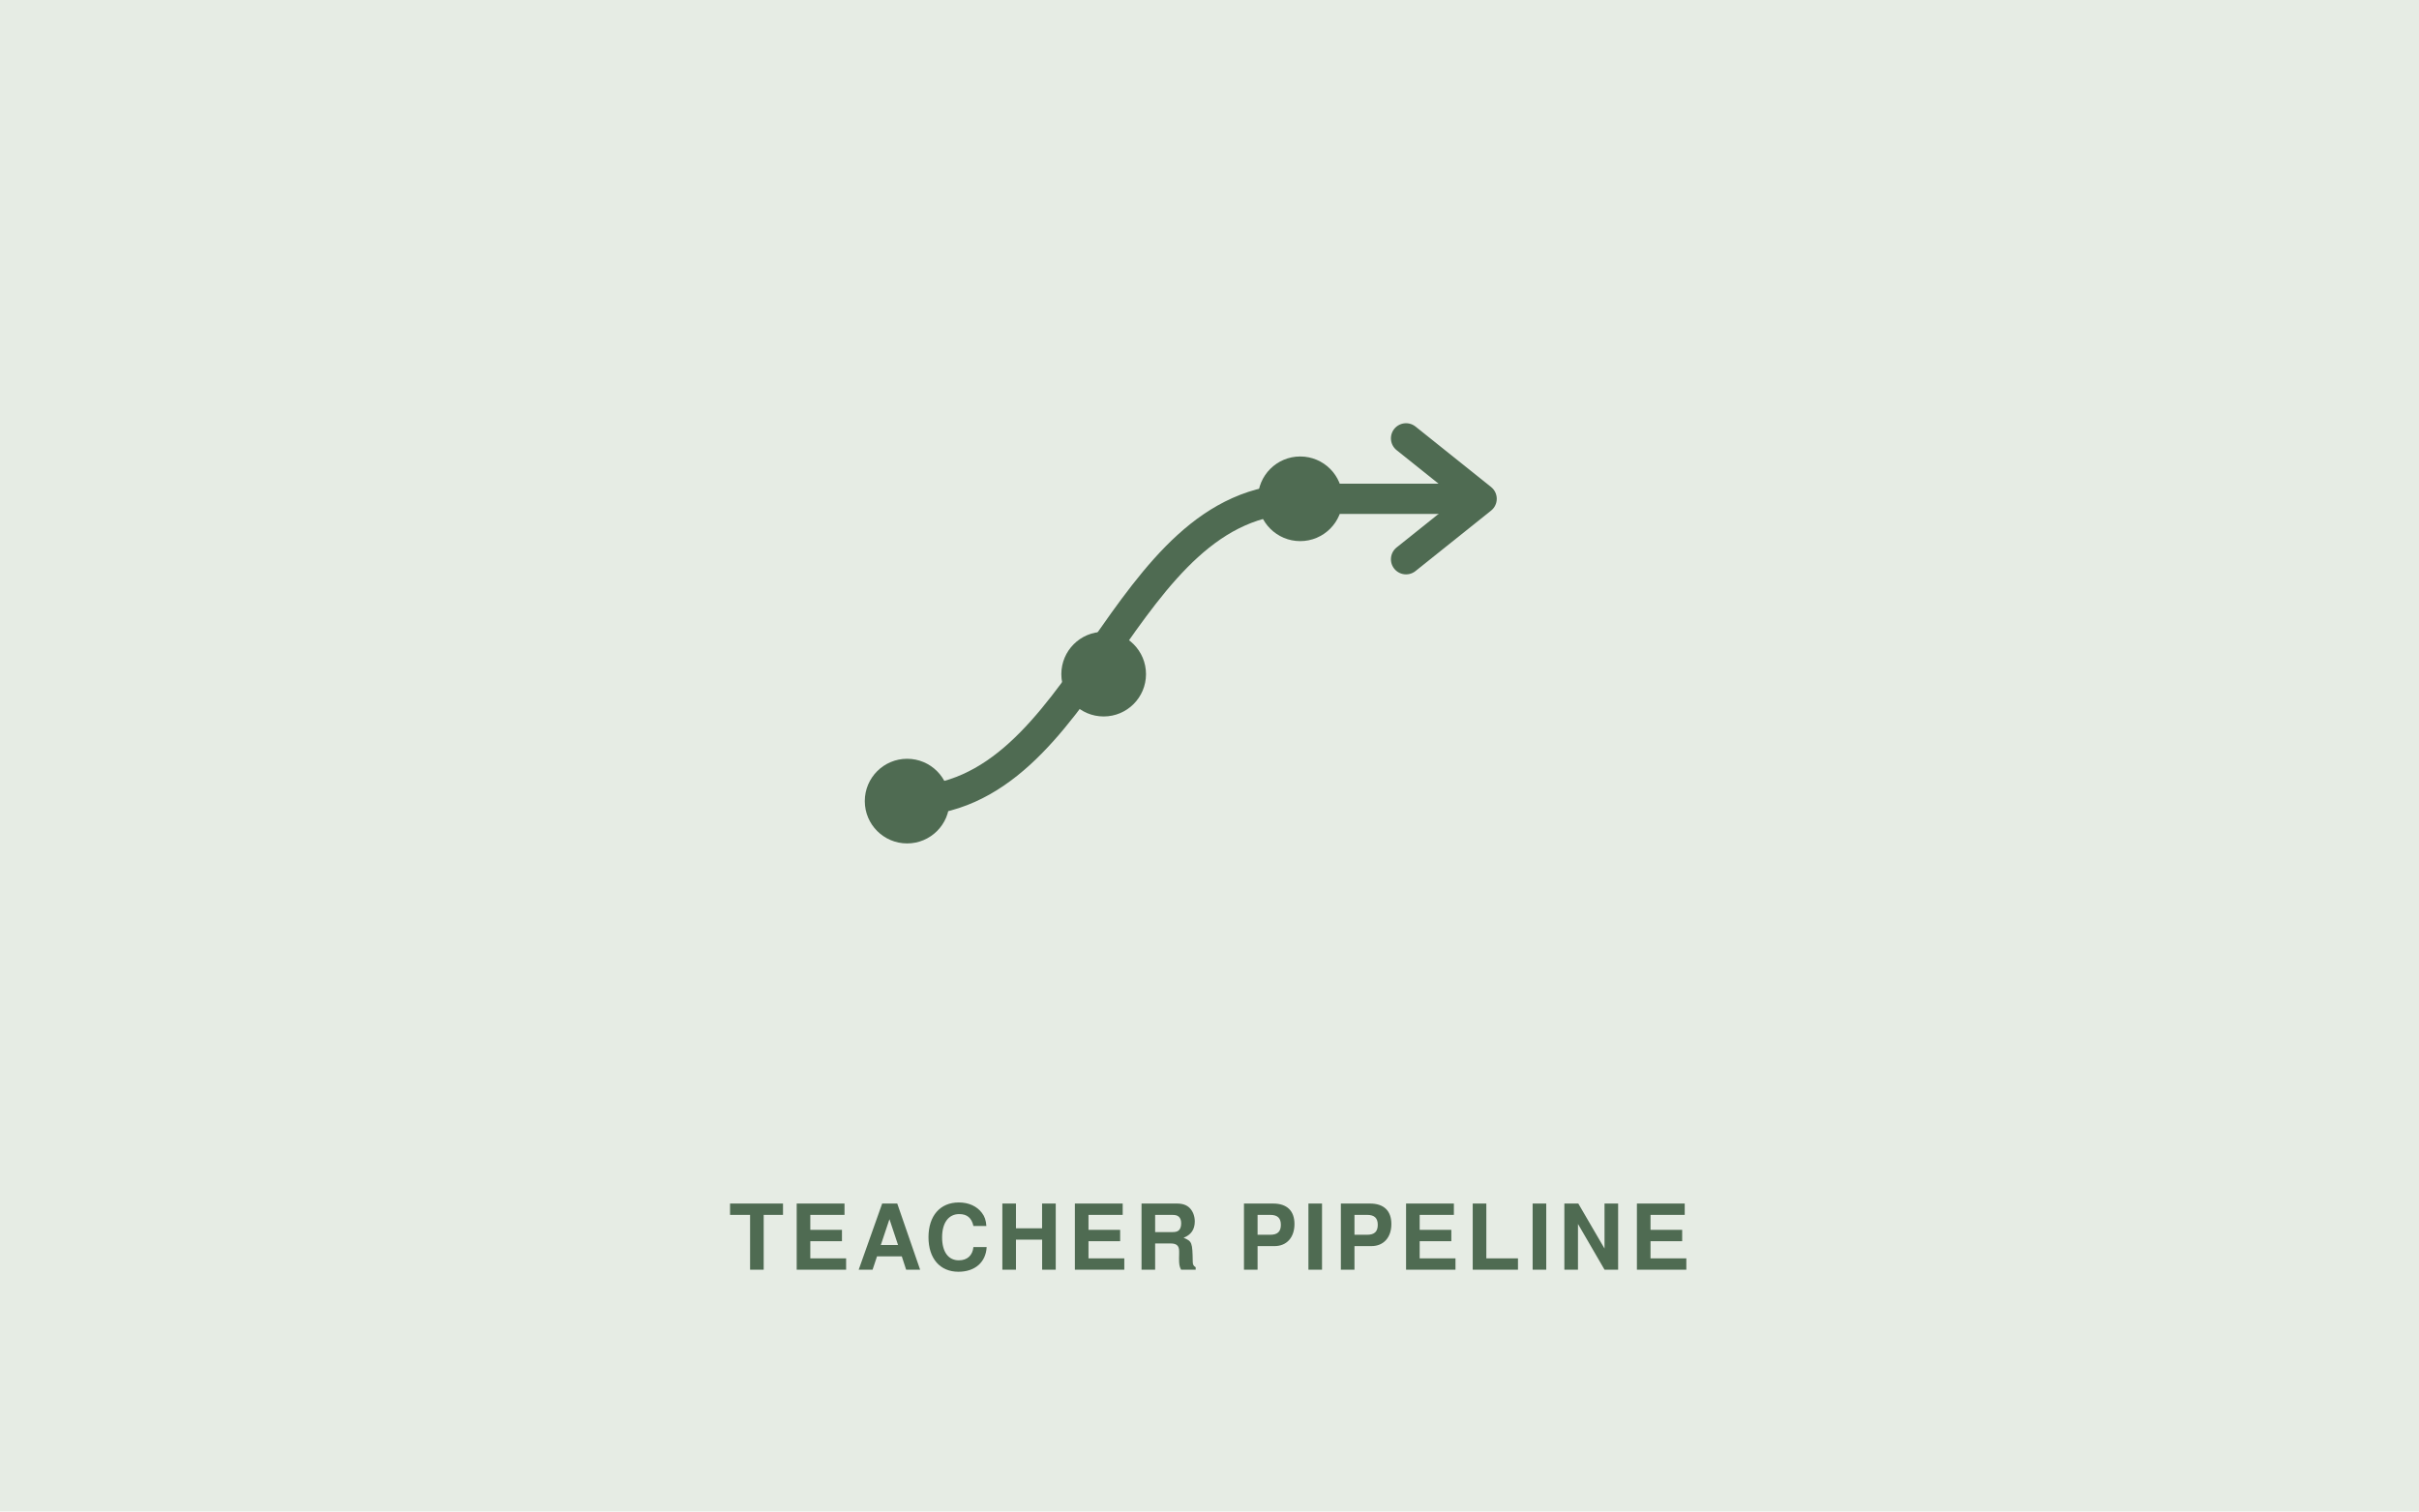
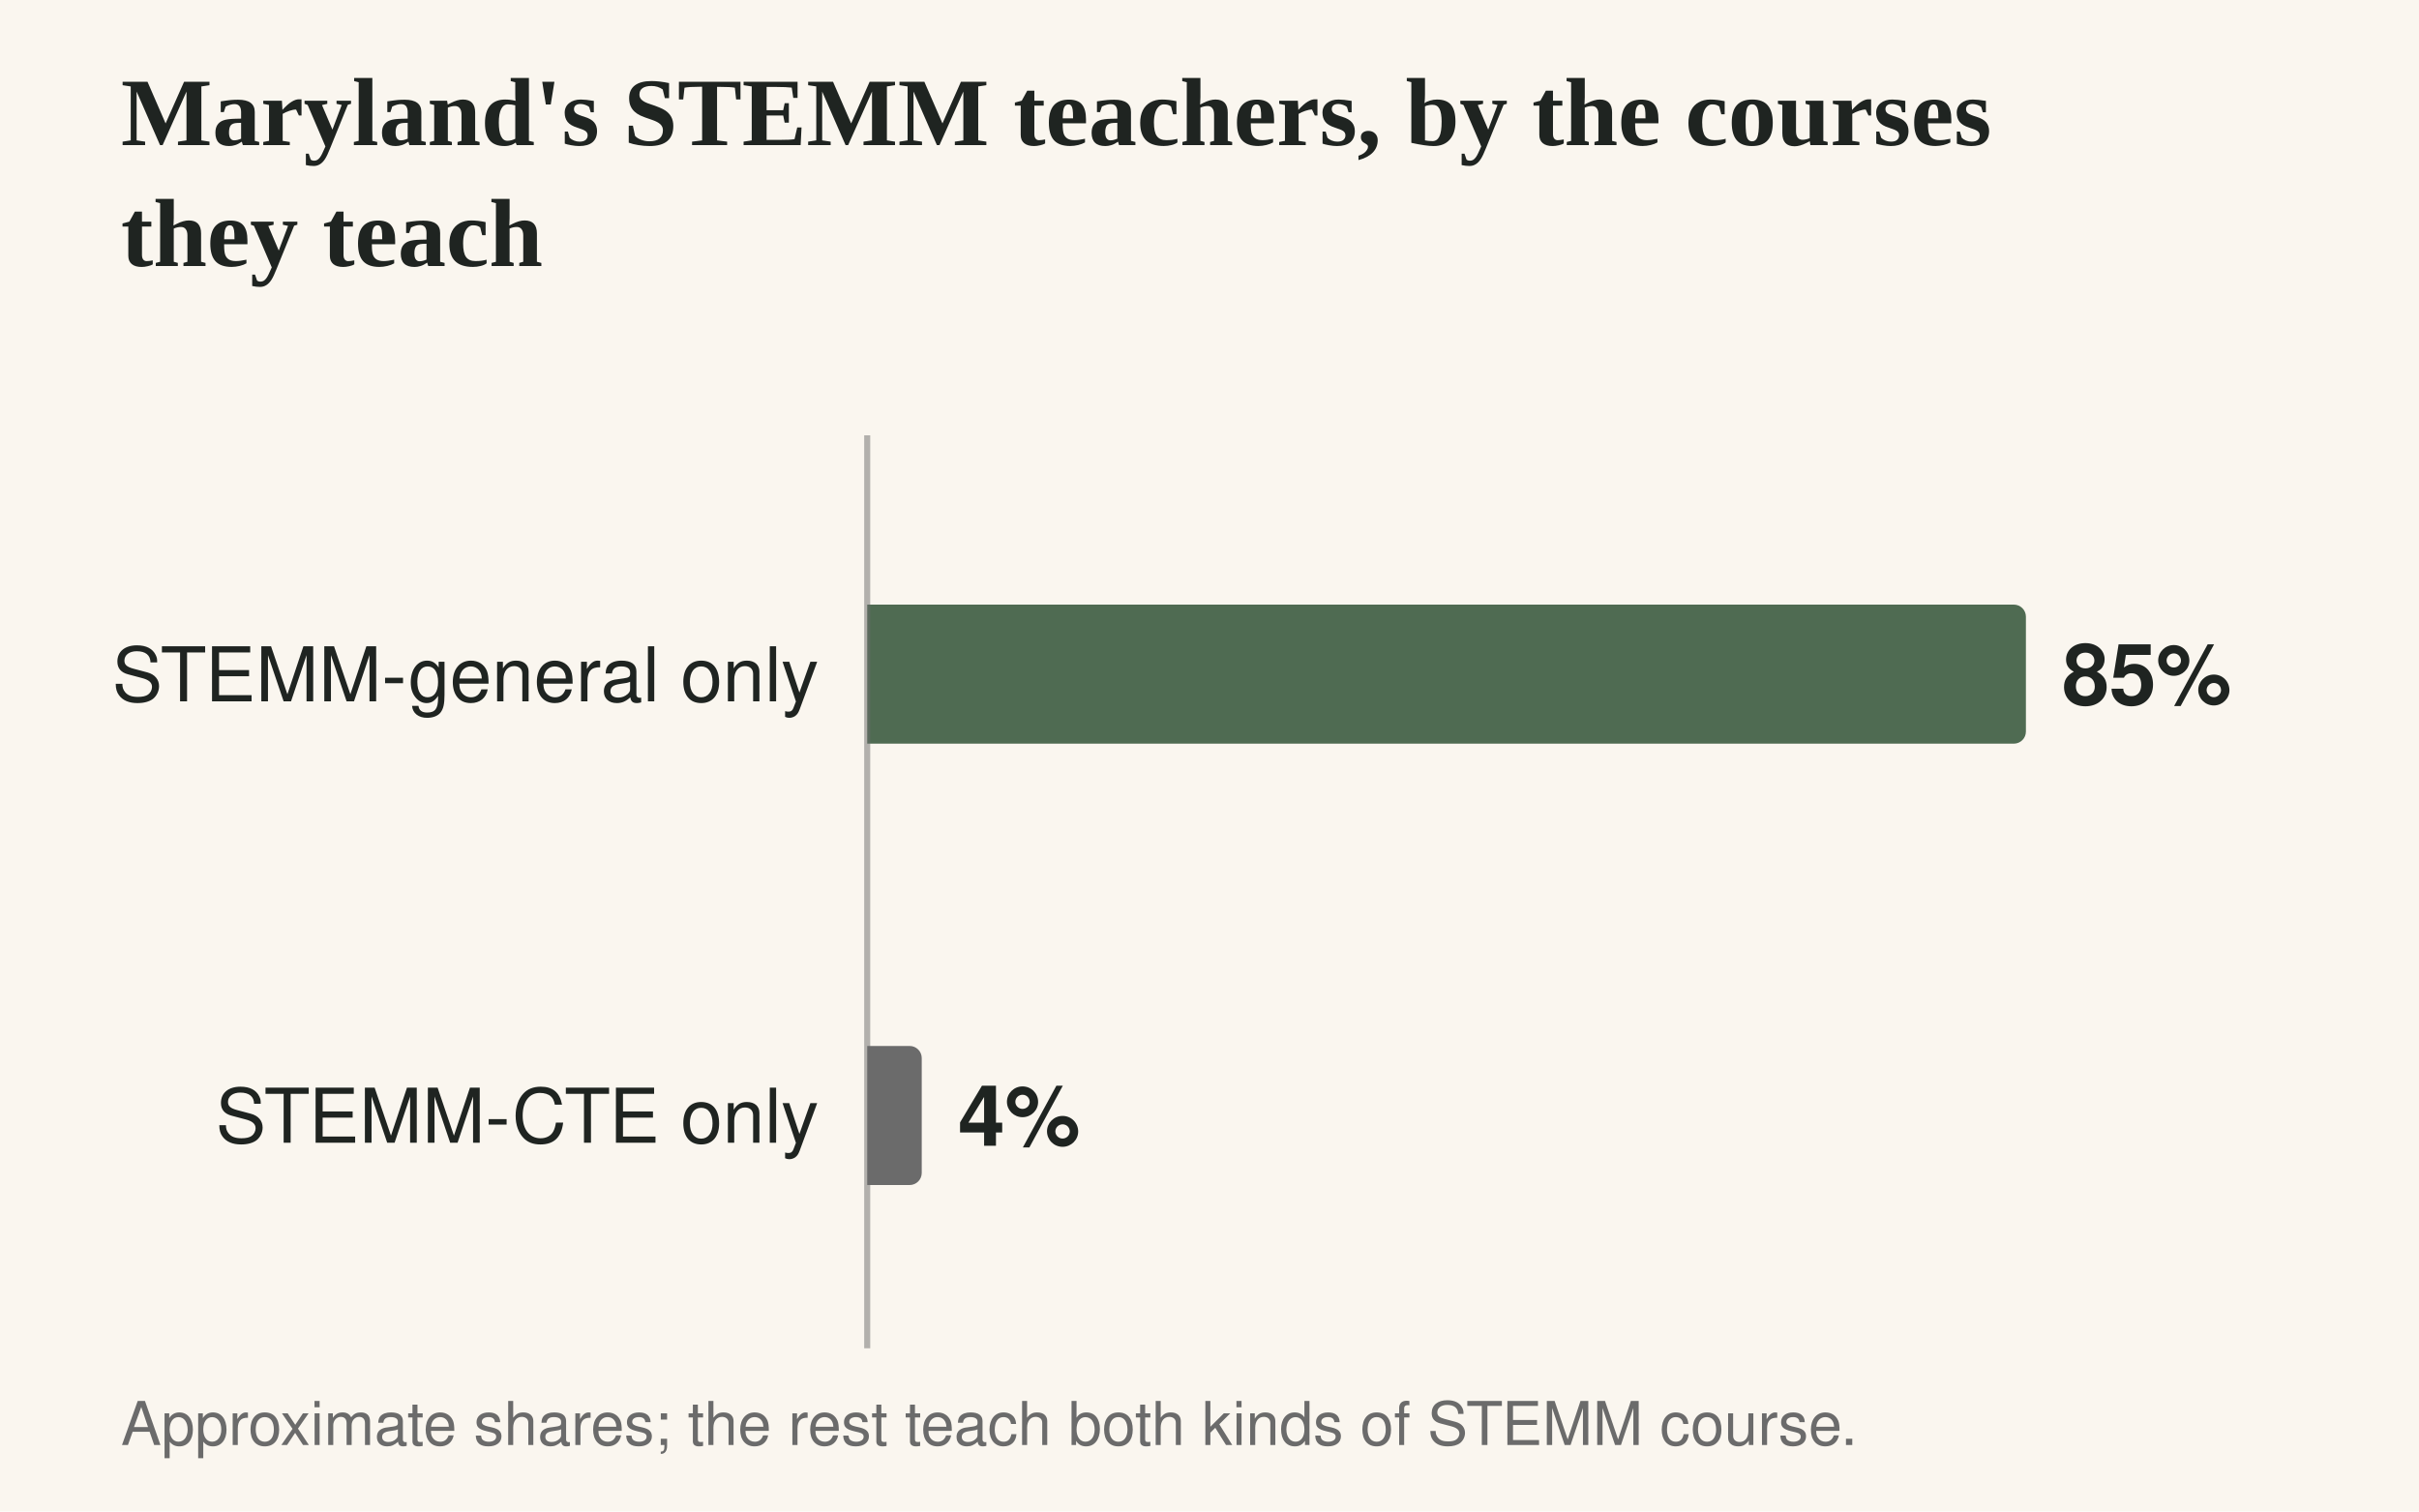
<svg xmlns="http://www.w3.org/2000/svg" viewBox="0 0 800 500" width="800" height="500" role="img">
-   <rect width="800" height="500" fill="#E6ECE4" />
-   <g transform="translate(280.0,95.0)" fill="none" stroke="#4F6B52" stroke-width="10" stroke-linecap="round" stroke-linejoin="round">
-     <path d="M20 170 C 80 170, 90 70, 150 70 L 205 70" />
-     <path d="M185 50 L 210 70 L 185 90" />
-     <circle cx="20" cy="170" r="14" fill="#4F6B52" stroke="none" />
-     <circle cx="85" cy="128" r="14" fill="#4F6B52" stroke="none" />
-     <circle cx="150" cy="70" r="14" fill="#4F6B52" stroke="none" />
-   </g>
-   <text x="400" y="420" text-anchor="middle" font-family="'Helvetica Neue', Helvetica, Arial, sans-serif" font-size="30" font-weight="600" letter-spacing="2" fill="#4F6B52">TEACHER PIPELINE</text>
+   <rect width="800" height="500" fill="#FAF6EF" />
+   <text x="40" y="48" font-family="Georgia, 'Times New Roman', serif" font-size="32" font-weight="600" fill="#1F2421">Maryland's STEMM teachers, by the courses</text>
+   <text x="40" y="88" font-family="Georgia, 'Times New Roman', serif" font-size="32" font-weight="600" fill="#1F2421">they teach</text>
+   <text x="270.8" y="232.0" text-anchor="end" font-family="'Helvetica Neue', Helvetica, Arial, sans-serif" font-size="25" fill="#1F2421">STEMM-general only</text>
+   <path d="M286.8 200.0 h379.2 a4 4 0 0 1 4 4 v38 a4 4 0 0 1 -4 4 h-379.2 Z" fill="#4F6B52" />
+   <text x="682.0" y="233.0" font-family="'Helvetica Neue', Helvetica, Arial, sans-serif" font-size="28" font-weight="700" fill="#1F2421">85%</text>
+   <text x="270.8" y="378.0" text-anchor="end" font-family="'Helvetica Neue', Helvetica, Arial, sans-serif" font-size="25" fill="#1F2421">STEMM-CTE only</text>
+   <path d="M286.8 346.0 h14.033 a4 4 0 0 1 4 4 v38 a4 4 0 0 1 -4 4 h-14.033 Z" fill="#6B6B6B" />
+   <text x="316.833" y="379.0" font-family="'Helvetica Neue', Helvetica, Arial, sans-serif" font-size="28" font-weight="700" fill="#1F2421">4%</text>
+   <line x1="286.8" y1="144" x2="286.8" y2="446" stroke="#6B6B6B" stroke-opacity="0.5" stroke-width="2" />
+   <text x="40" y="478" font-family="'Helvetica Neue', Helvetica, Arial, sans-serif" font-size="20" fill="#6B6B6B">Approximate shares; the rest teach both kinds of STEMM course.</text>
</svg>
